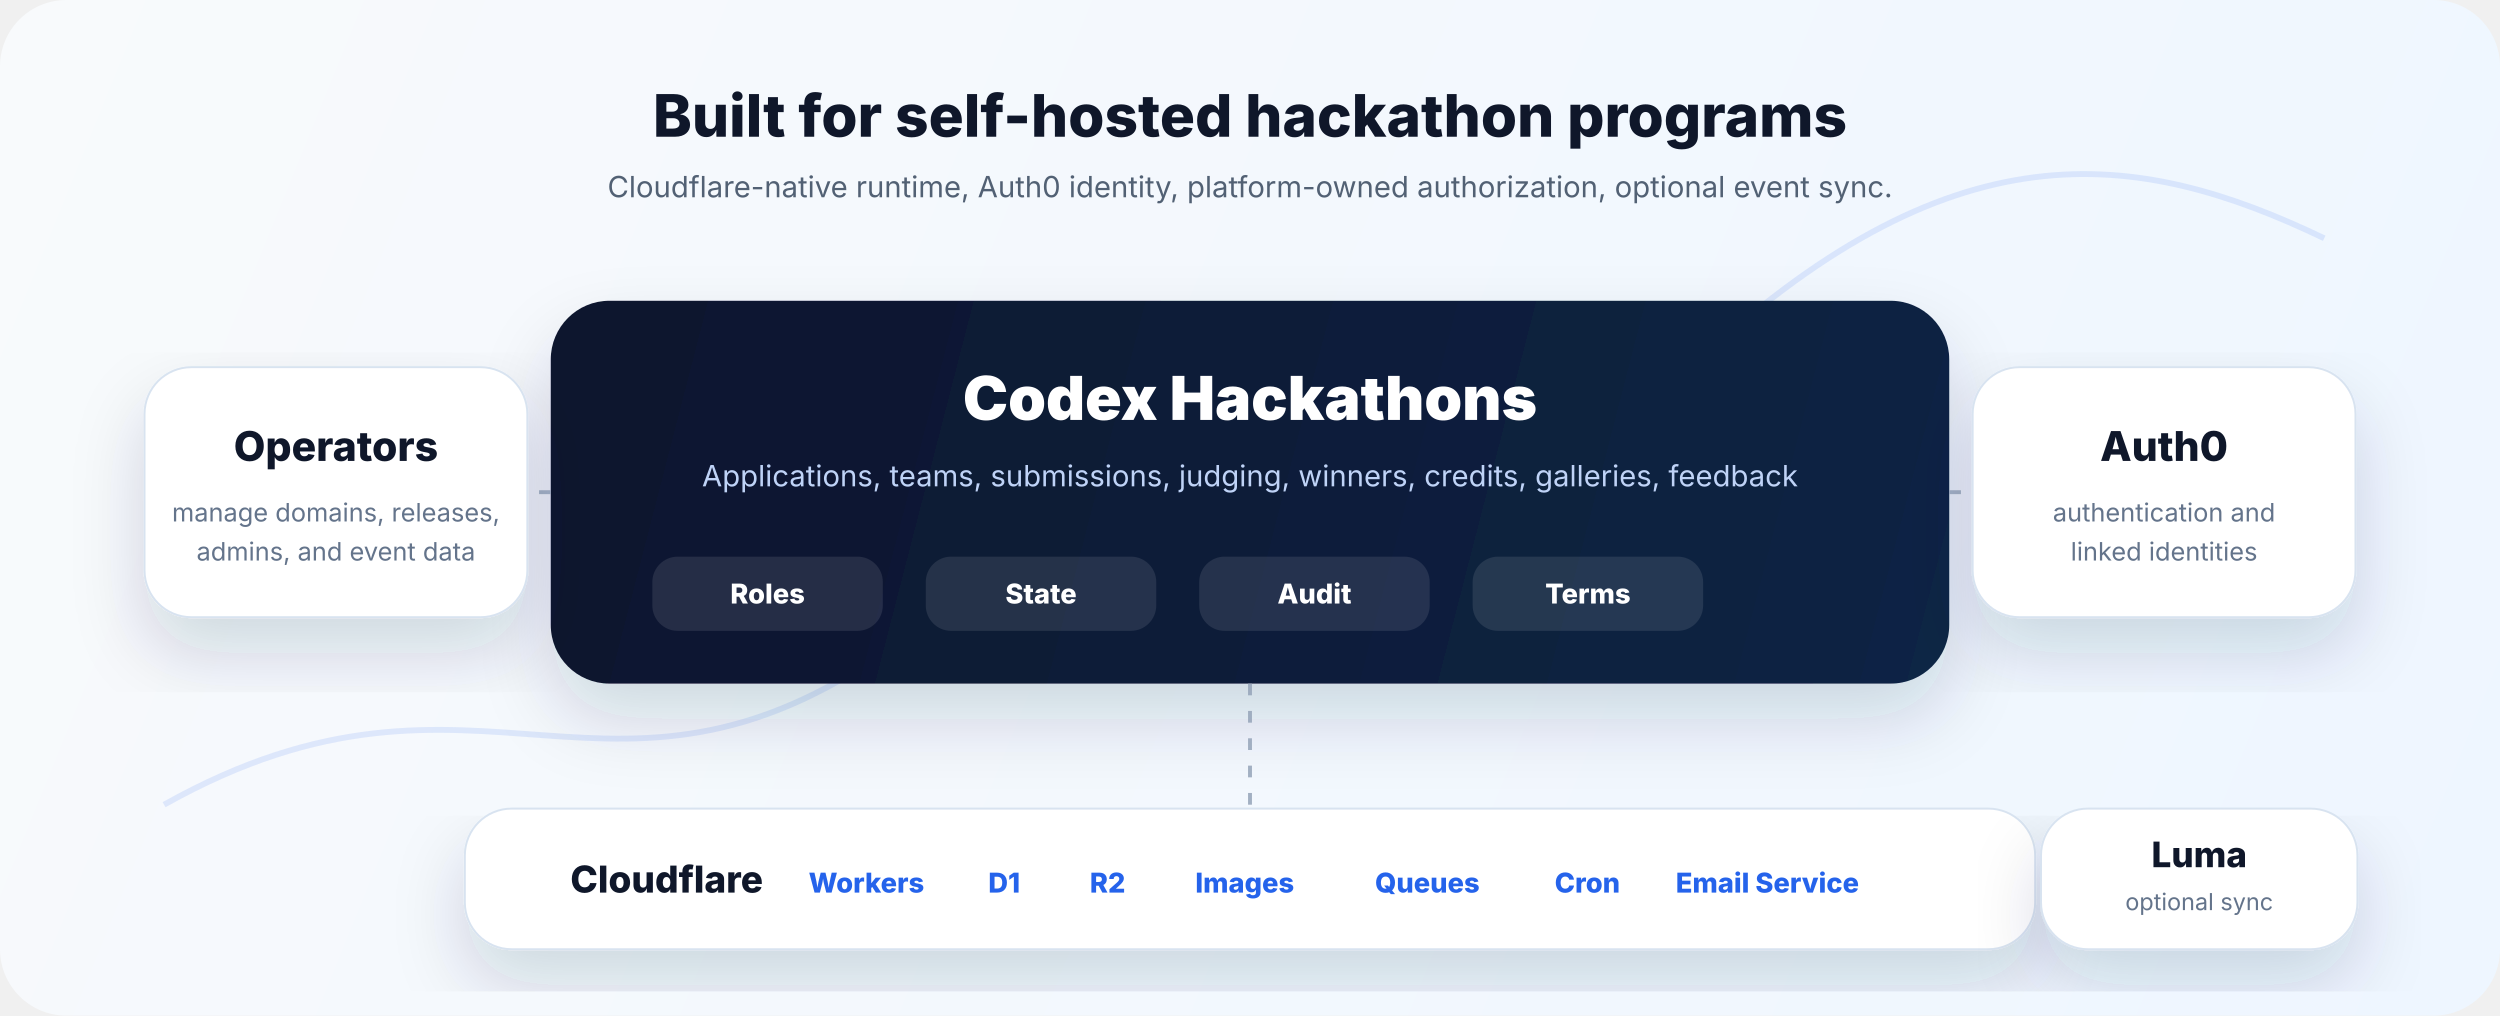
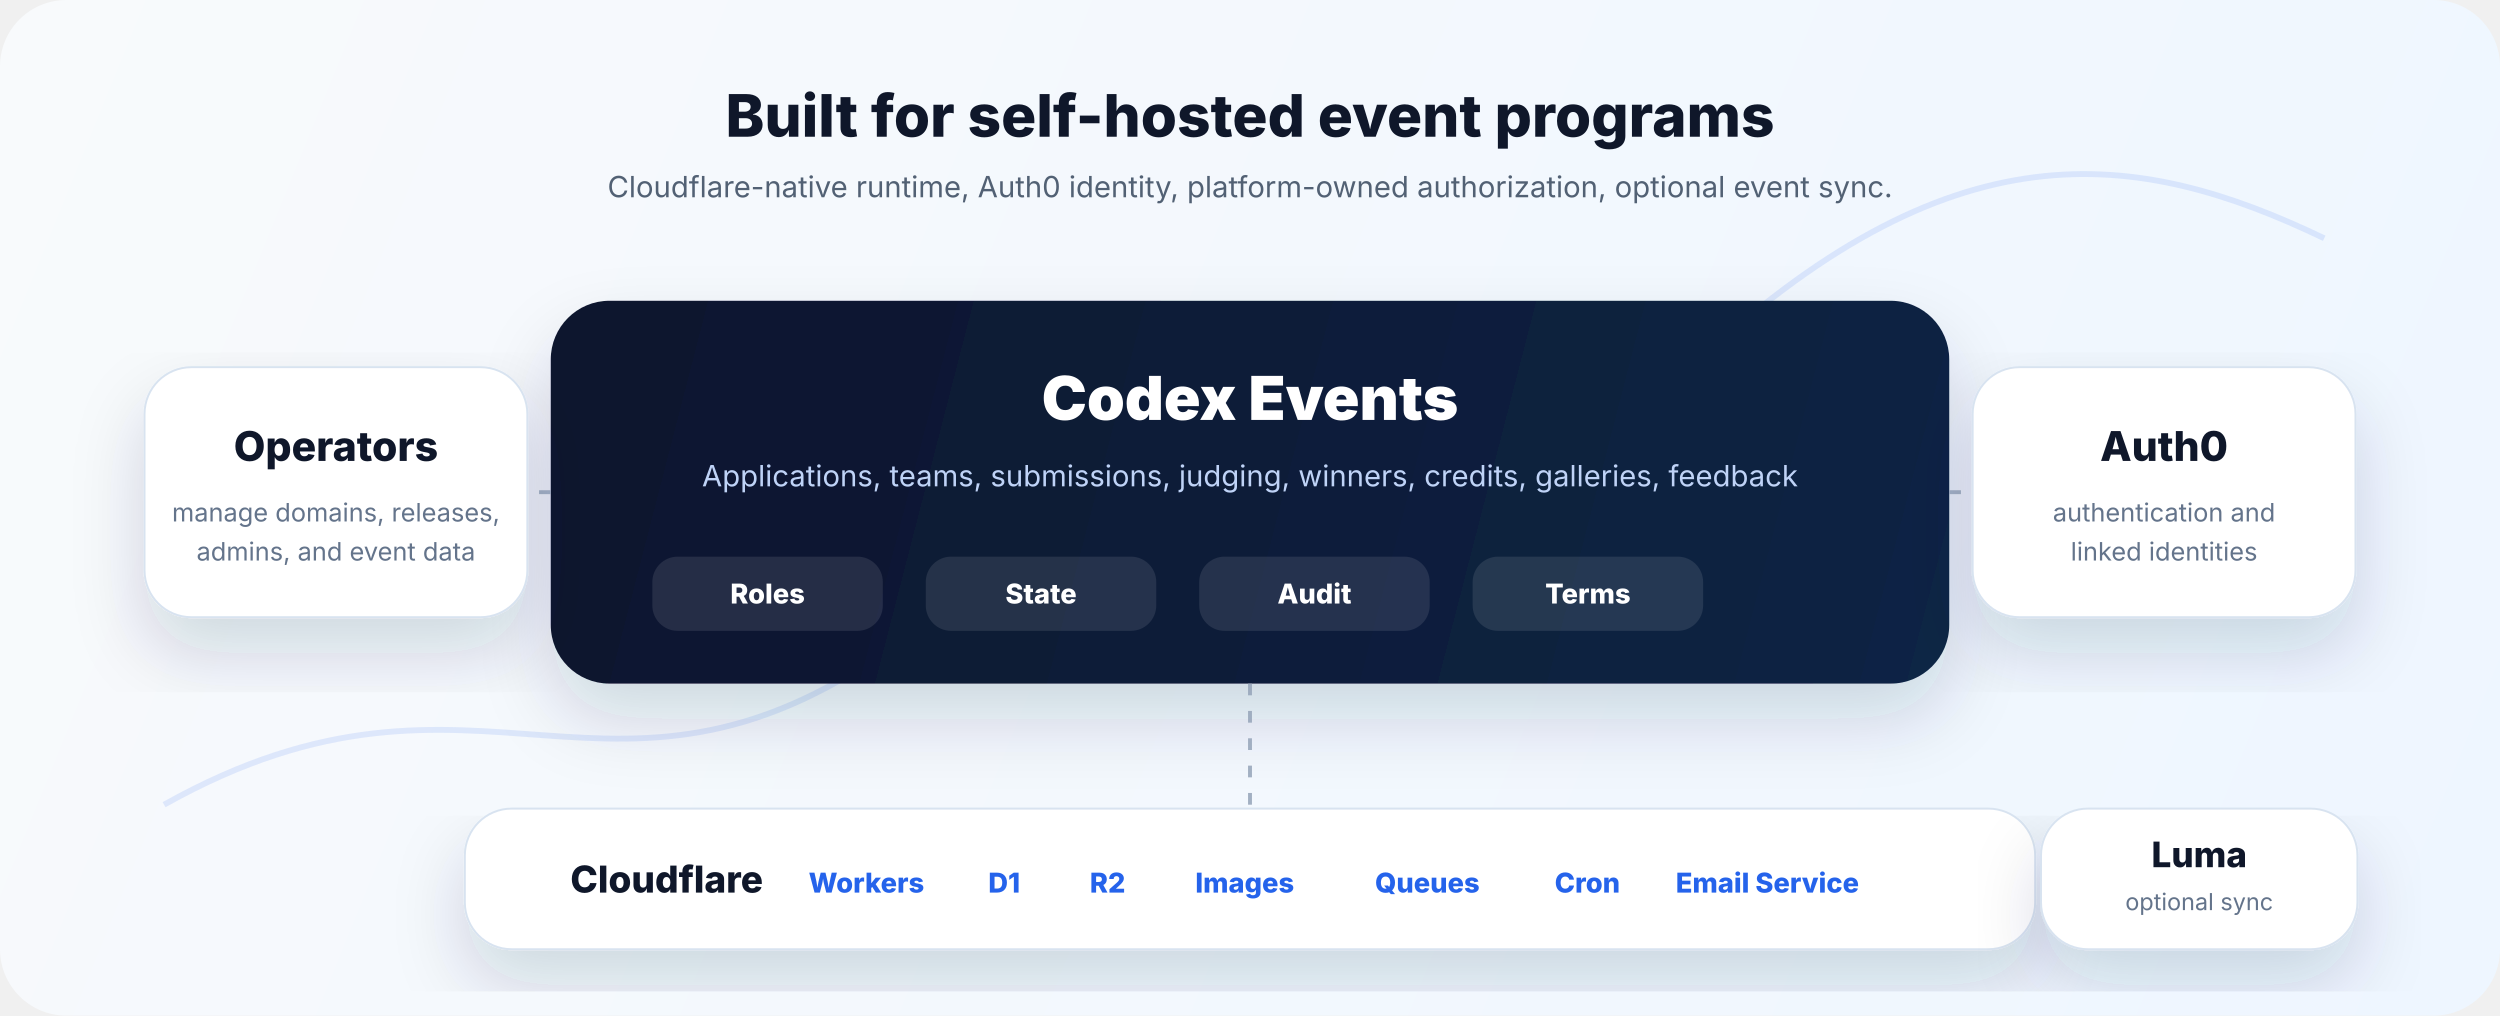
<svg xmlns="http://www.w3.org/2000/svg" width="1280" height="520" viewBox="0 0 1280 520" role="img" aria-labelledby="title desc">
  <defs>
    <linearGradient id="background" x1="0" y1="0" x2="1280" y2="520" gradientUnits="userSpaceOnUse">
      <stop stop-color="#F8FAFC" />
      <stop offset="1" stop-color="#EEF6FF" />
    </linearGradient>
    <linearGradient id="core" x1="280" y1="164" x2="1000" y2="350" gradientUnits="userSpaceOnUse">
      <stop stop-color="#09152D" />
      <stop offset="1" stop-color="#0B2545" />
    </linearGradient>
    <filter id="softShadow" x="-20%" y="-20%" width="140%" height="150%">
      <feDropShadow dx="0" dy="18" stdDeviation="18" flood-color="#0B2545" flood-opacity="0.16" />
    </filter>
  </defs>
  <rect width="1280" height="520" rx="34" fill="url(#background)" />
  <path d="M84 412 C248 320 313 438 464 326 C618 212 735 314 864 190 C999 62 1094 76 1190 122" fill="none" stroke="#2563EB" stroke-opacity="0.12" stroke-width="3" />
-   <text x="640" y="70" text-anchor="middle" fill="#0F172A" font-family="Inter, ui-sans-serif, system-ui, -apple-system, BlinkMacSystemFont, 'Segoe UI', sans-serif" font-size="30" font-weight="820">Built for self-hosted hackathon programs</text>
+   <text x="640" y="70" text-anchor="middle" fill="#0F172A" font-family="Inter, ui-sans-serif, system-ui, -apple-system, BlinkMacSystemFont, 'Segoe UI', sans-serif" font-size="30" font-weight="820">Built for self-hosted event programs</text>
  <text x="640" y="101" text-anchor="middle" fill="#526174" font-family="Inter, ui-sans-serif, system-ui, -apple-system, BlinkMacSystemFont, 'Segoe UI', sans-serif" font-size="15">Cloudflare-native runtime, Auth0 identity, platform-owned authorization, optional event sync.</text>
  <rect x="282" y="154" width="716" height="196" rx="30" fill="url(#core)" filter="url(#softShadow)" />
-   <text x="640" y="215" text-anchor="middle" fill="#FFFFFF" font-family="Inter, ui-sans-serif, system-ui, -apple-system, BlinkMacSystemFont, 'Segoe UI', sans-serif" font-size="31" font-weight="850">Codex Hackathons</text>
+   <text x="640" y="215" text-anchor="middle" fill="#FFFFFF" font-family="Inter, ui-sans-serif, system-ui, -apple-system, BlinkMacSystemFont, 'Segoe UI', sans-serif" font-size="31" font-weight="850">Codex Events</text>
  <text x="640" y="249" text-anchor="middle" fill="#BFD3F7" font-family="Inter, ui-sans-serif, system-ui, -apple-system, BlinkMacSystemFont, 'Segoe UI', sans-serif" font-size="15">Applications, teams, submissions, judging, winners, credits, galleries, feedback</text>
  <g font-family="Inter, ui-sans-serif, system-ui, -apple-system, BlinkMacSystemFont, 'Segoe UI', sans-serif" font-size="14" font-weight="760">
    <rect x="334" y="285" width="118" height="38" rx="13" fill="#FFFFFF" opacity="0.10" />
    <text x="393" y="309" text-anchor="middle" fill="#FFFFFF">Roles</text>
    <rect x="474" y="285" width="118" height="38" rx="13" fill="#FFFFFF" opacity="0.10" />
    <text x="533" y="309" text-anchor="middle" fill="#FFFFFF">State</text>
    <rect x="614" y="285" width="118" height="38" rx="13" fill="#FFFFFF" opacity="0.10" />
    <text x="673" y="309" text-anchor="middle" fill="#FFFFFF">Audit</text>
    <rect x="754" y="285" width="118" height="38" rx="13" fill="#FFFFFF" opacity="0.10" />
    <text x="813" y="309" text-anchor="middle" fill="#FFFFFF">Terms</text>
  </g>
  <g stroke="#94A3B8" stroke-width="2" stroke-dasharray="6 8" opacity="0.85">
    <path d="M282 252 H174" />
    <path d="M998 252 H1106" />
    <path d="M640 350 V414" />
  </g>
  <g font-family="Inter, ui-sans-serif, system-ui, -apple-system, BlinkMacSystemFont, 'Segoe UI', sans-serif">
    <rect x="74" y="188" width="196" height="128" rx="24" fill="#FFFFFF" stroke="#D8E3F0" filter="url(#softShadow)" />
    <text x="172" y="236" text-anchor="middle" fill="#0F172A" font-size="21" font-weight="830">Operators</text>
    <text x="172" y="267" text-anchor="middle" fill="#64748B" font-size="13">manage domains, releases,</text>
    <text x="172" y="287" text-anchor="middle" fill="#64748B" font-size="13">admins, and event data</text>
    <rect x="1010" y="188" width="196" height="128" rx="24" fill="#FFFFFF" stroke="#D8E3F0" filter="url(#softShadow)" />
    <text x="1108" y="236" text-anchor="middle" fill="#0F172A" font-size="21" font-weight="830">Auth0</text>
    <text x="1108" y="267" text-anchor="middle" fill="#64748B" font-size="13">authentication and</text>
    <text x="1108" y="287" text-anchor="middle" fill="#64748B" font-size="13">linked identities</text>
    <rect x="238" y="414" width="804" height="72" rx="24" fill="#FFFFFF" stroke="#D8E3F0" filter="url(#softShadow)" />
    <text x="292" y="457" fill="#0F172A" font-size="19" font-weight="830">Cloudflare</text>
    <text x="414" y="457" fill="#2563EB" font-size="14" font-weight="760">Workers</text>
    <text x="506" y="457" fill="#2563EB" font-size="14" font-weight="760">D1</text>
    <text x="558" y="457" fill="#2563EB" font-size="14" font-weight="760">R2</text>
    <text x="612" y="457" fill="#2563EB" font-size="14" font-weight="760">Images</text>
    <text x="704" y="457" fill="#2563EB" font-size="14" font-weight="760">Queues</text>
    <text x="796" y="457" fill="#2563EB" font-size="14" font-weight="760">Cron</text>
    <text x="858" y="457" fill="#2563EB" font-size="14" font-weight="760">Email Service</text>
    <rect x="1045" y="414" width="162" height="72" rx="24" fill="#FFFFFF" stroke="#D8E3F0" filter="url(#softShadow)" />
    <text x="1126" y="444" text-anchor="middle" fill="#0F172A" font-size="18" font-weight="830">Luma</text>
    <text x="1126" y="466" text-anchor="middle" fill="#64748B" font-size="12">optional sync</text>
  </g>
</svg>
